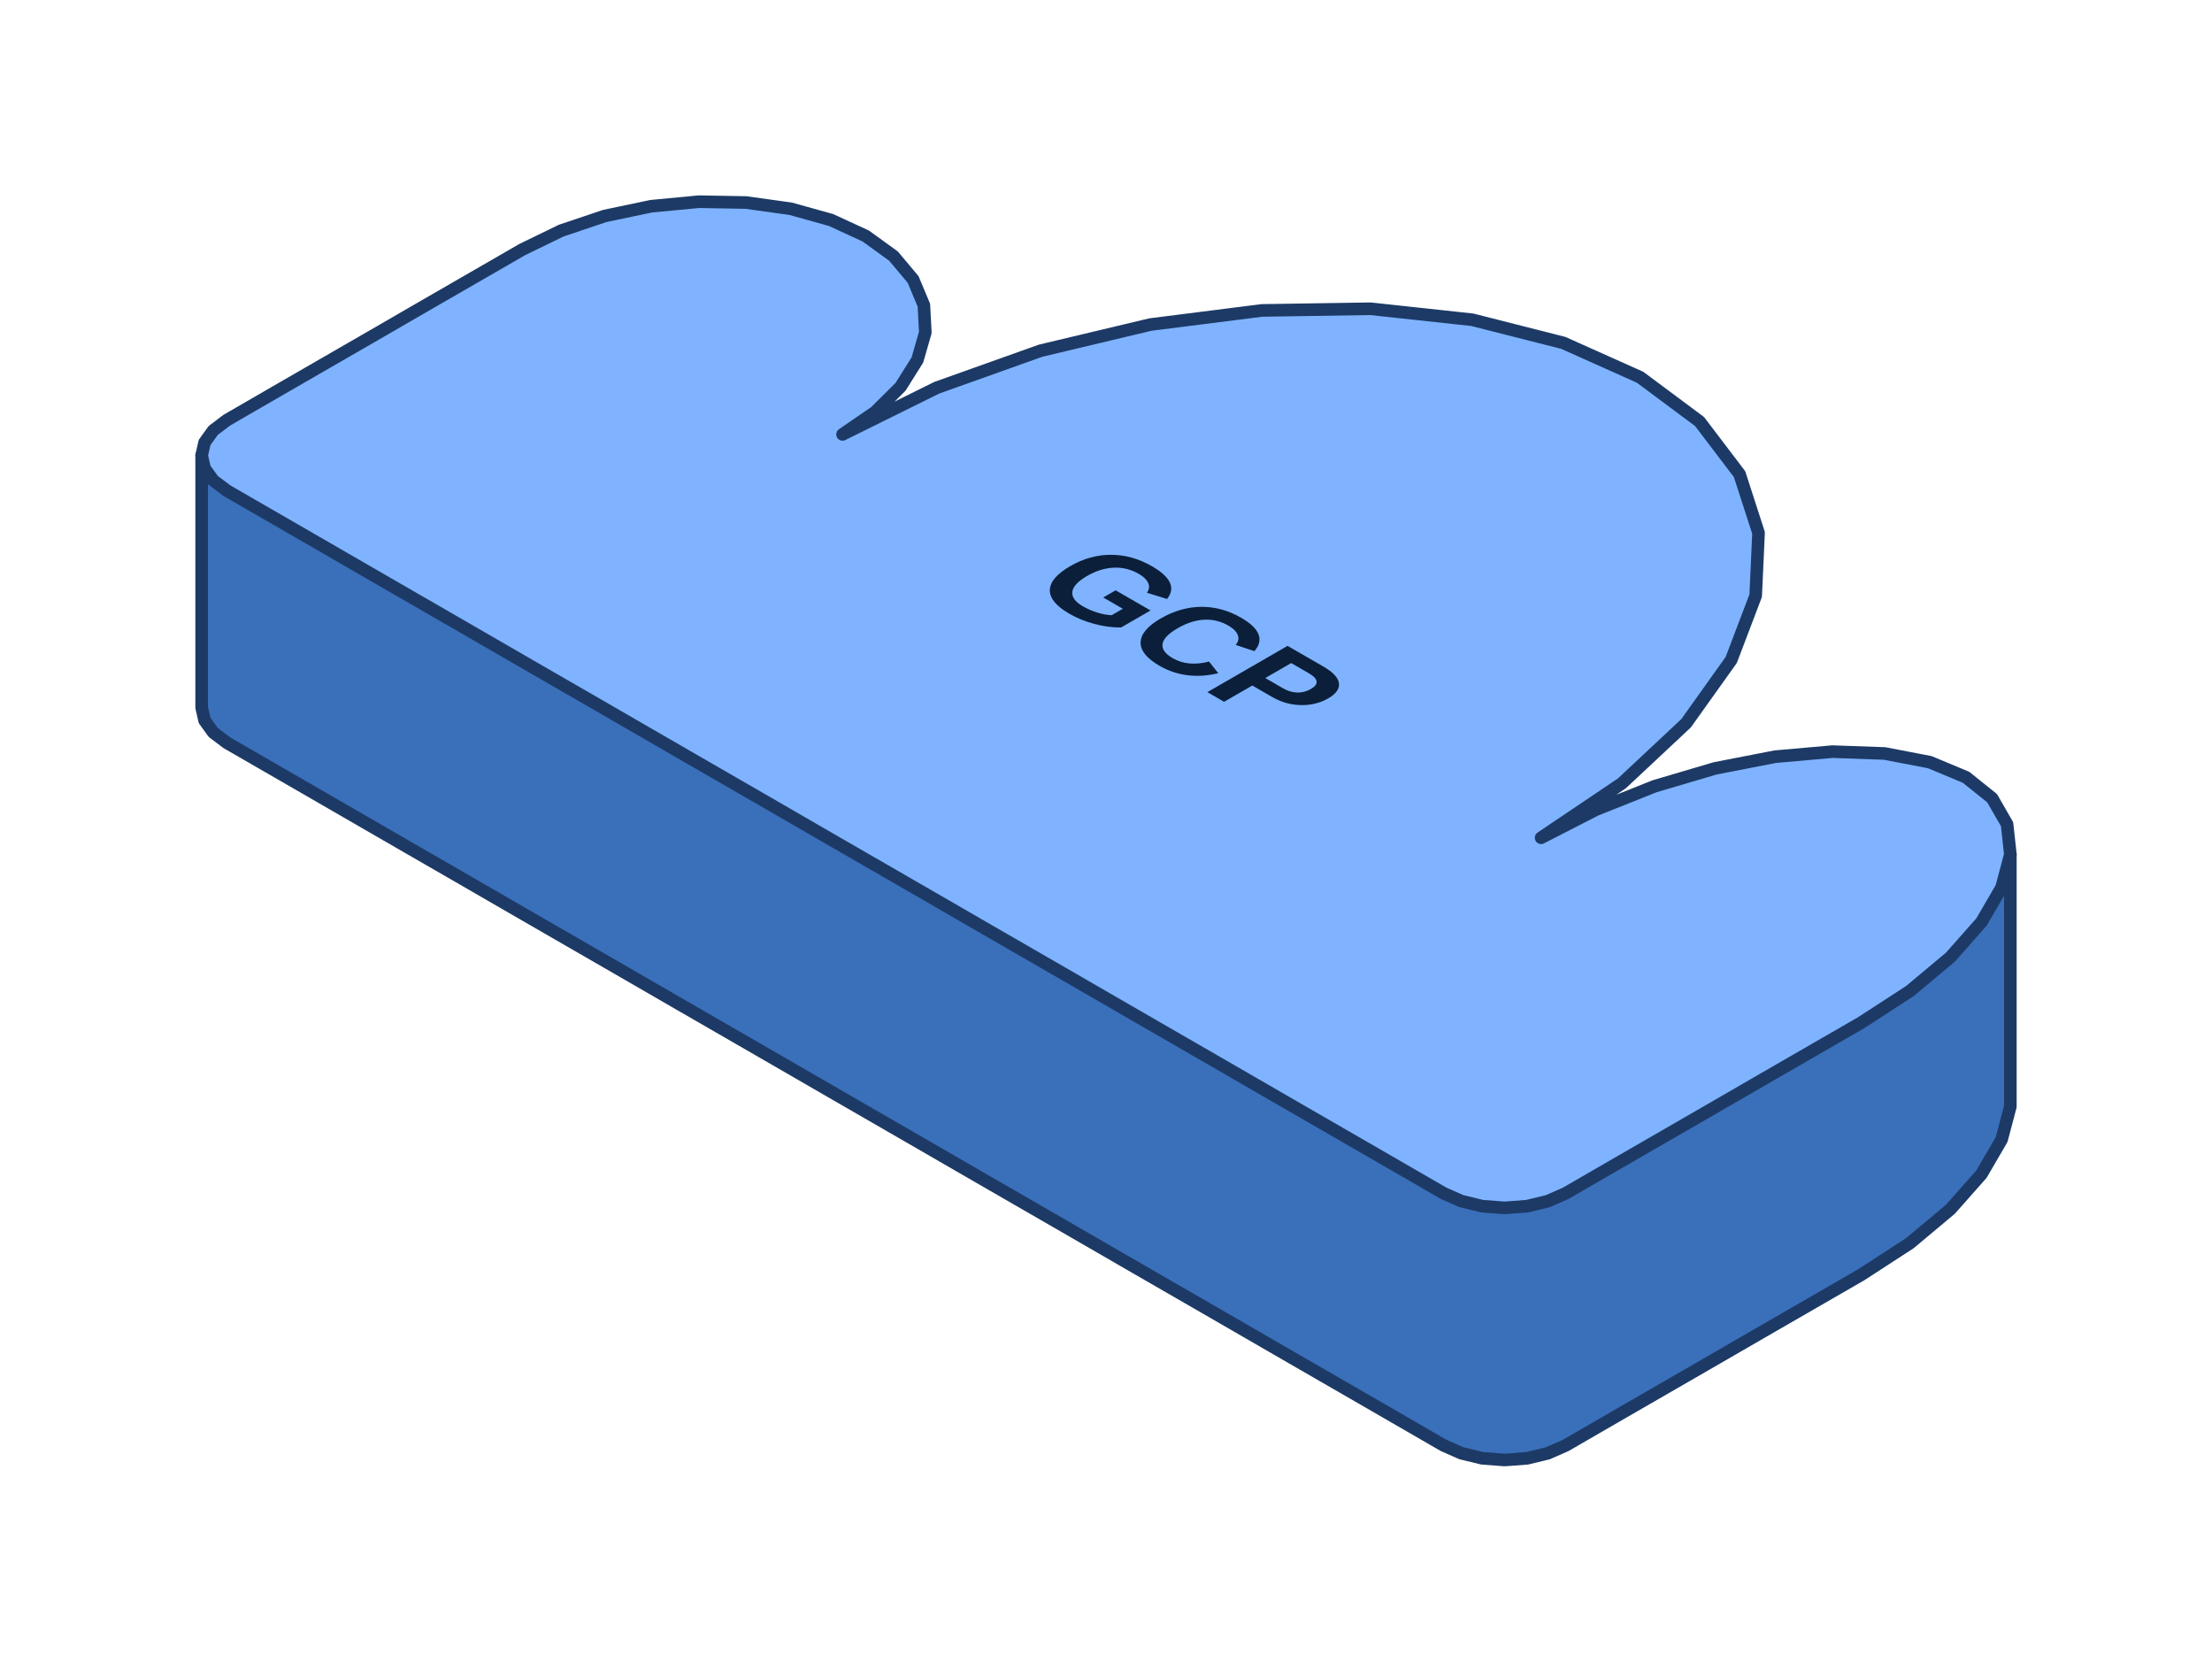
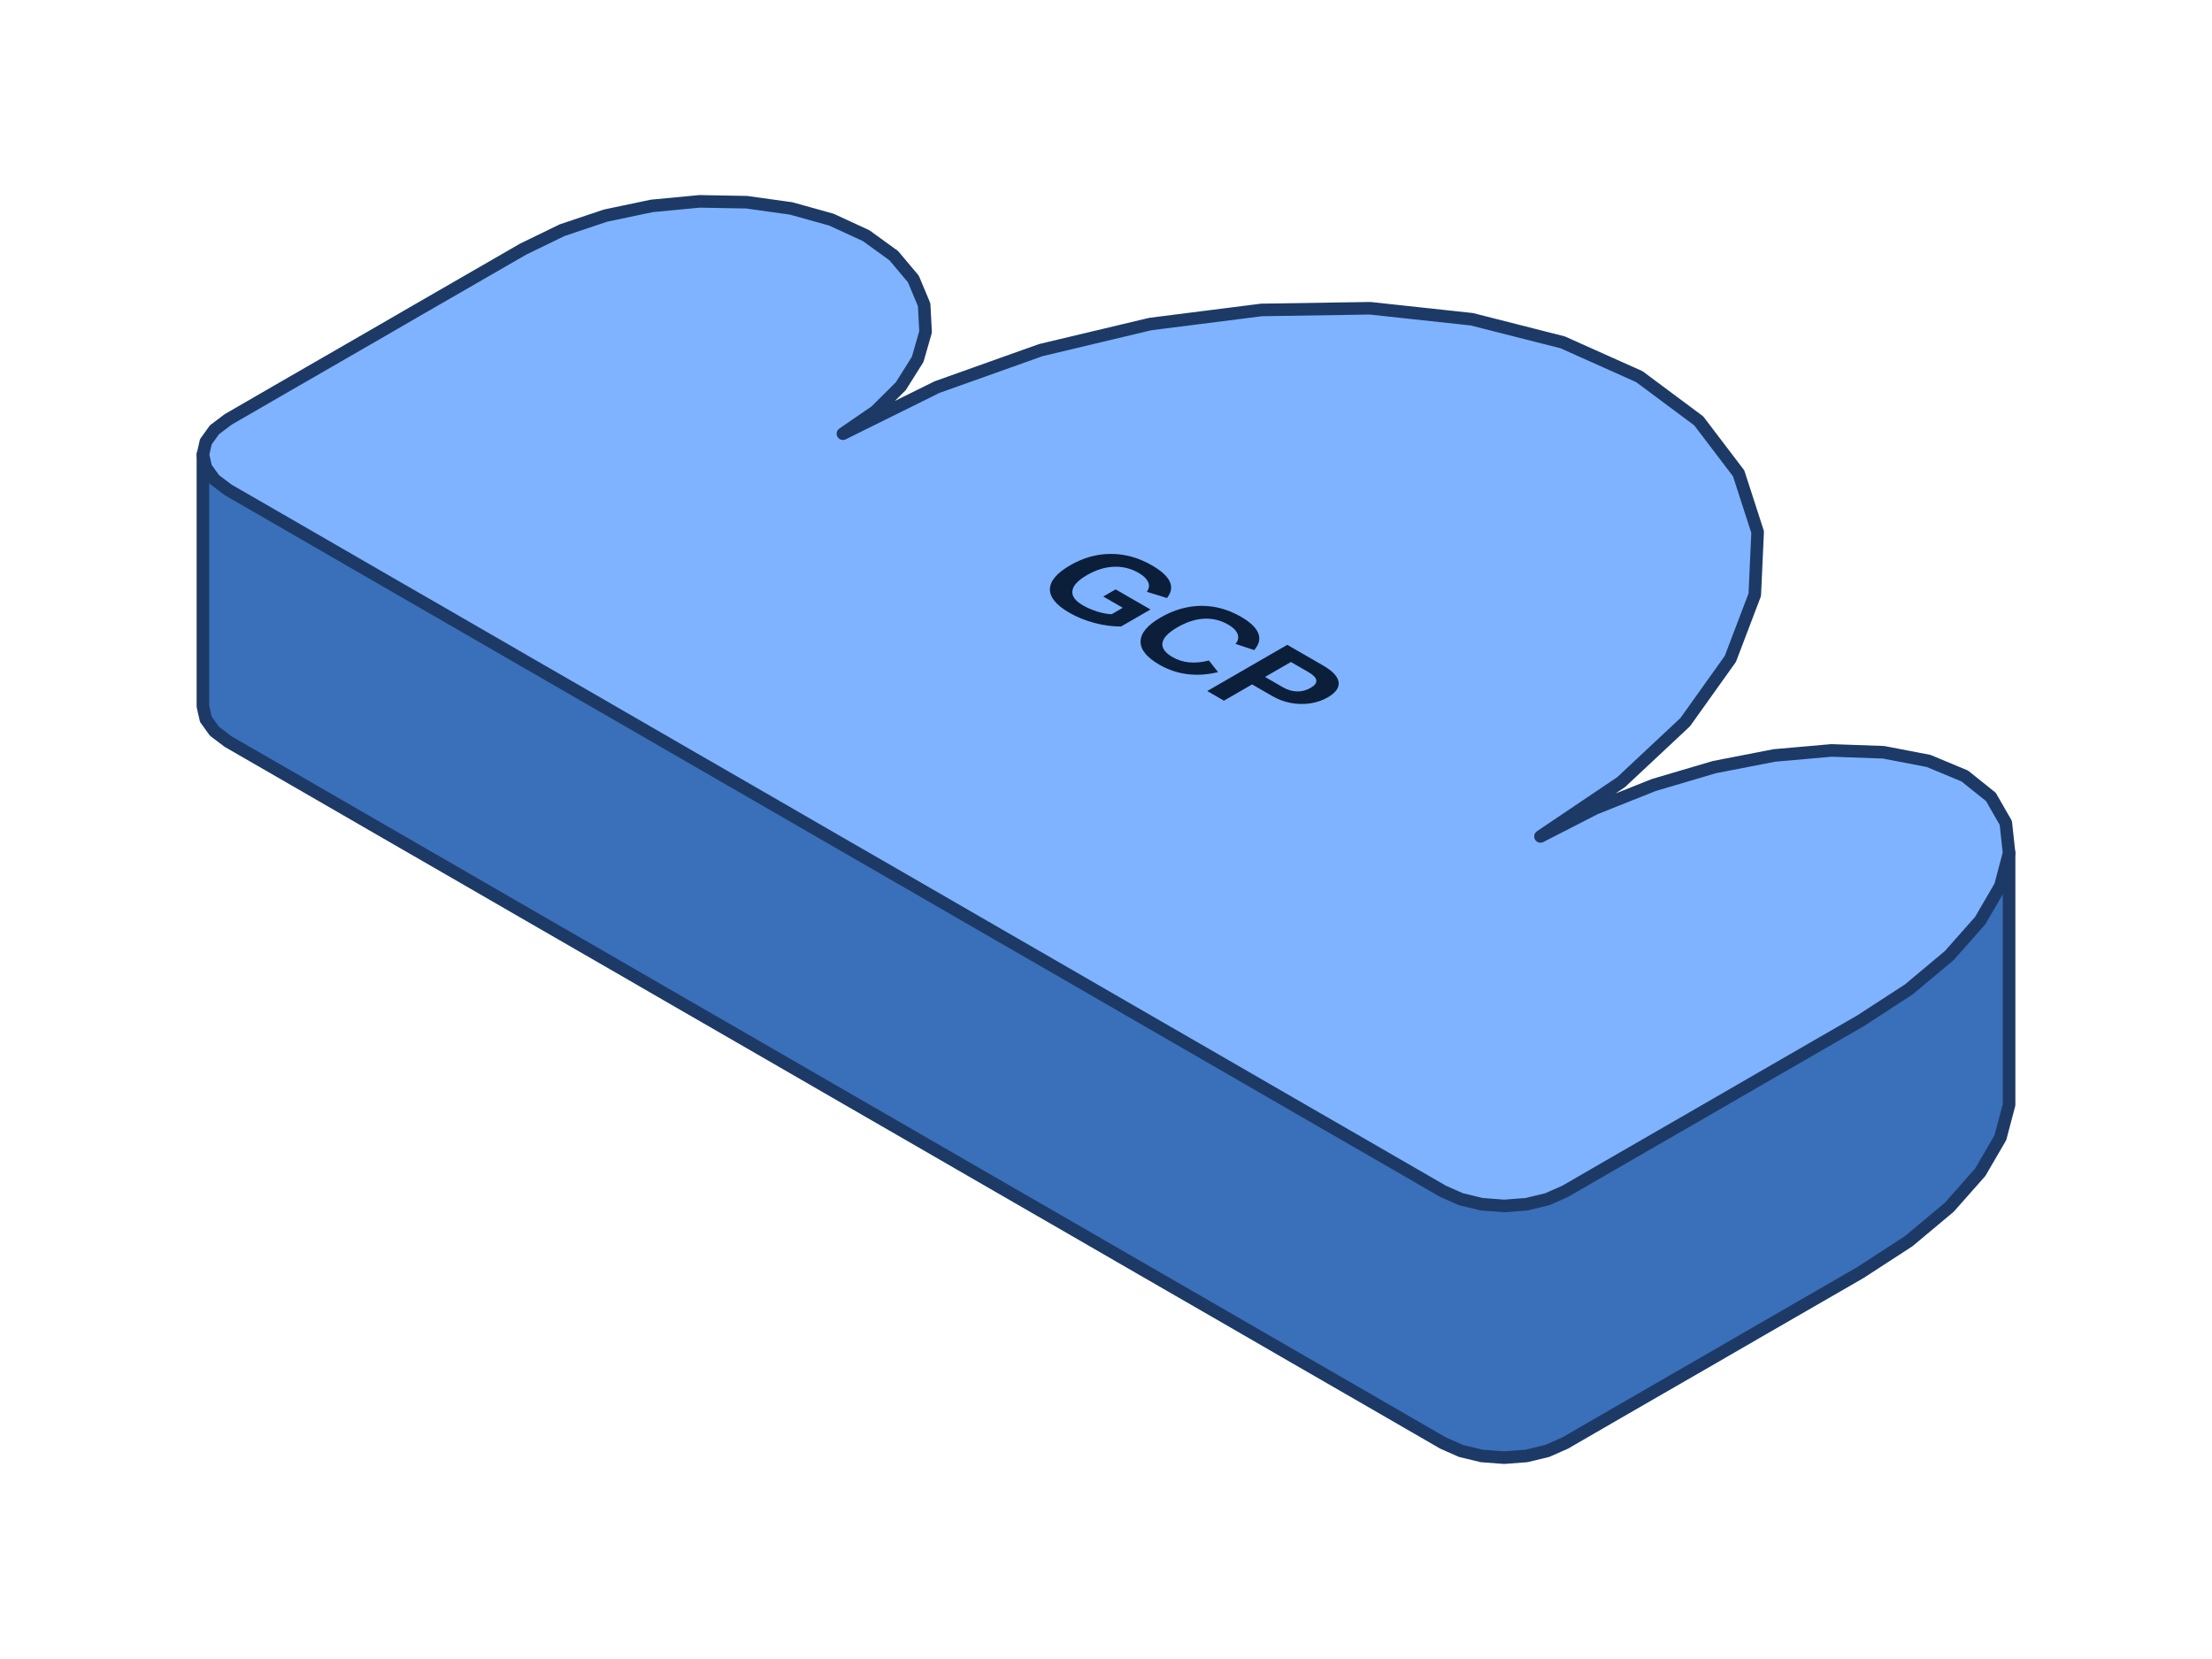
- <svg xmlns="http://www.w3.org/2000/svg" viewBox="0 0 263.27 197.73" width="263.27" height="197.73">
+ <svg xmlns="http://www.w3.org/2000/svg" viewBox="0 0 263.27 197.73" width="264" height="198">
  <g data-face="wrap">
    <polygon data-face="side" points="239.27,101.67 238.23,105.60 235.83,109.72 232.14,113.89 227.31,117.93 221.52,121.69 215.66,125.07 209.80,128.45 203.94,131.84 198.08,135.22 192.22,138.60 186.36,141.99 184.23,142.93 181.75,143.53 179.09,143.73 176.42,143.53 173.94,142.93 171.81,141.99 162.76,136.76 153.71,131.54 144.66,126.31 135.61,121.09 126.56,115.86 117.51,110.64 108.46,105.41 99.41,100.19 90.36,94.96 81.31,89.74 72.26,84.51 63.21,79.29 54.16,74.06 45.11,68.84 36.06,63.61 27.01,58.39 25.38,57.16 24.35,55.73 24.00,54.19 24.00,84.19 24.35,85.73 25.38,87.16 27.01,88.39 36.06,93.61 45.11,98.84 54.16,104.06 63.21,109.29 72.26,114.51 81.31,119.74 90.36,124.96 99.41,130.19 108.46,135.41 117.51,140.64 126.56,145.86 135.61,151.09 144.66,156.31 153.71,161.54 162.76,166.76 171.81,171.99 173.94,172.93 176.42,173.53 179.09,173.73 181.75,173.53 184.23,172.93 186.36,171.99 192.22,168.60 198.08,165.22 203.94,161.84 209.80,158.45 215.66,155.07 221.52,151.69 227.31,147.93 232.14,143.89 235.83,139.72 238.23,135.60 239.27,131.67" fill="#3A6FBA" stroke="none" />
    <path data-face="outline" d="M 239.27 101.67 L 239.27 131.67 L 238.23 135.60 L 235.83 139.72 L 232.14 143.89 L 227.31 147.93 L 221.52 151.69 L 215.66 155.07 L 209.80 158.45 L 203.94 161.84 L 198.08 165.22 L 192.22 168.60 L 186.36 171.99 L 184.23 172.93 L 181.75 173.53 L 179.09 173.73 L 176.42 173.53 L 173.94 172.93 L 171.81 171.99 L 162.76 166.76 L 153.71 161.54 L 144.66 156.31 L 135.61 151.09 L 126.56 145.86 L 117.51 140.64 L 108.46 135.41 L 99.41 130.19 L 90.36 124.96 L 81.31 119.74 L 72.26 114.51 L 63.21 109.29 L 54.16 104.06 L 45.11 98.84 L 36.06 93.61 L 27.01 88.39 L 25.38 87.16 L 24.35 85.73 L 24.00 84.19 L 24.00 54.19" fill="none" stroke="#1D3A66" stroke-width="1.50" stroke-linejoin="round" stroke-linecap="round" />
    <path data-face="top" d="M 62.17 29.69 L 66.80 27.44 L 71.98 25.70 L 77.51 24.54 L 83.19 24.00 L 88.79 24.10 L 94.10 24.84 L 98.91 26.18 L 103.05 28.09 L 106.35 30.48 L 108.68 33.26 L 109.96 36.32 L 110.13 39.56 L 109.19 42.83 L 107.18 46.03 L 104.17 49.02 L 100.28 51.69 L 111.49 46.14 L 123.86 41.73 L 136.92 38.62 L 150.18 36.94 L 163.11 36.74 L 175.23 38.05 L 186.06 40.80 L 195.20 44.89 L 202.28 50.16 L 207.04 56.42 L 209.30 63.41 L 208.96 70.88 L 206.05 78.53 L 200.67 86.07 L 193.03 93.22 L 183.42 99.69 L 189.93 96.35 L 196.93 93.56 L 204.14 91.43 L 211.29 90.04 L 218.10 89.44 L 224.30 89.66 L 229.67 90.69 L 233.99 92.49 L 237.10 94.98 L 238.88 98.08 L 239.27 101.67 L 238.23 105.60 L 235.83 109.72 L 232.14 113.89 L 227.31 117.93 L 221.52 121.69 L 215.66 125.07 L 209.80 128.45 L 203.94 131.84 L 198.08 135.22 L 192.22 138.60 L 186.36 141.99 L 184.23 142.93 L 181.75 143.53 L 179.09 143.73 L 176.42 143.53 L 173.94 142.93 L 171.81 141.99 L 162.76 136.76 L 153.71 131.54 L 144.66 126.31 L 135.61 121.09 L 126.56 115.86 L 117.51 110.64 L 108.46 105.41 L 99.41 100.19 L 90.36 94.96 L 81.31 89.74 L 72.26 84.51 L 63.21 79.29 L 54.16 74.06 L 45.11 68.84 L 36.06 63.61 L 27.01 58.39 L 25.38 57.16 L 24.35 55.73 L 24.00 54.19 L 24.35 52.65 L 25.38 51.22 L 27.01 49.99 L 32.87 46.60 L 38.73 43.22 L 44.59 39.84 L 50.45 36.45 L 56.31 33.07 L 62.17 29.69 Z" fill="#7FB3FF" stroke="#1D3A66" stroke-width="1.50" stroke-linejoin="round" />
    <g data-face="top-content" transform="matrix(0.866 0.5 -0.866 0.5 115.87 -9.31)">
      <text x="100.00" y="70.00" dy=".35em" font-family="Helvetica Neue, Arial, sans-serif" font-size="16.00" font-weight="600" fill="#0B1F3A" text-anchor="middle">GCP</text>
    </g>
  </g>
</svg>
